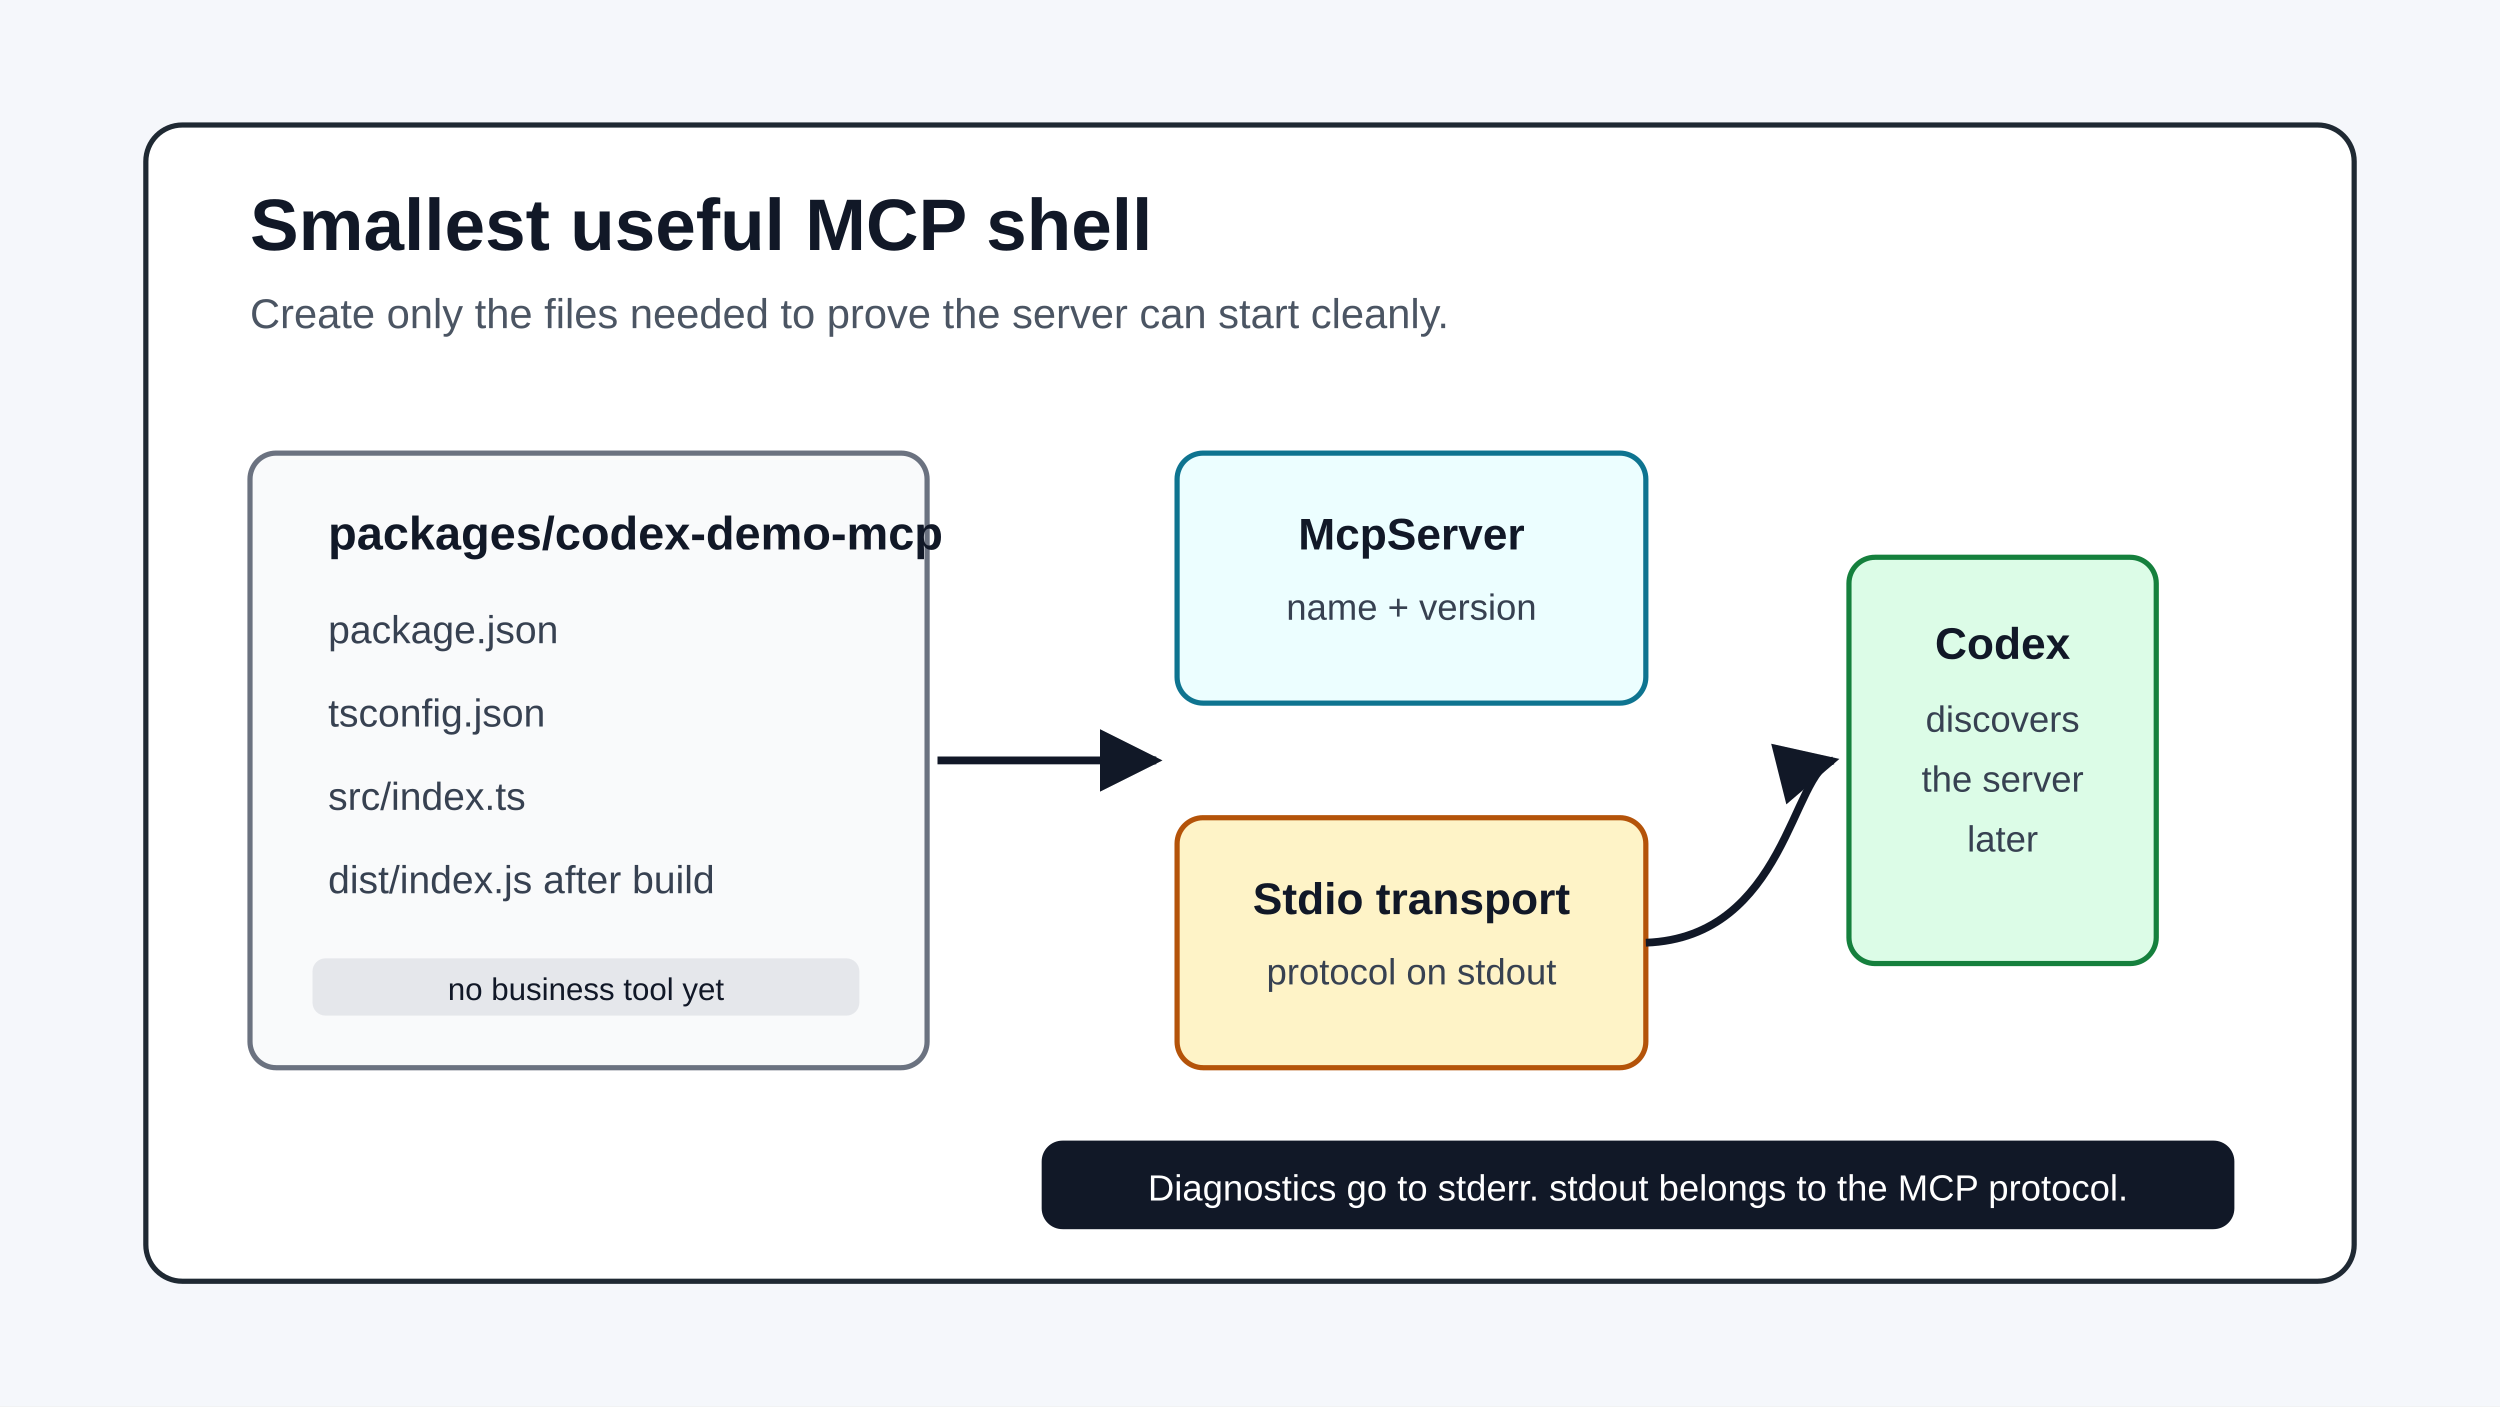
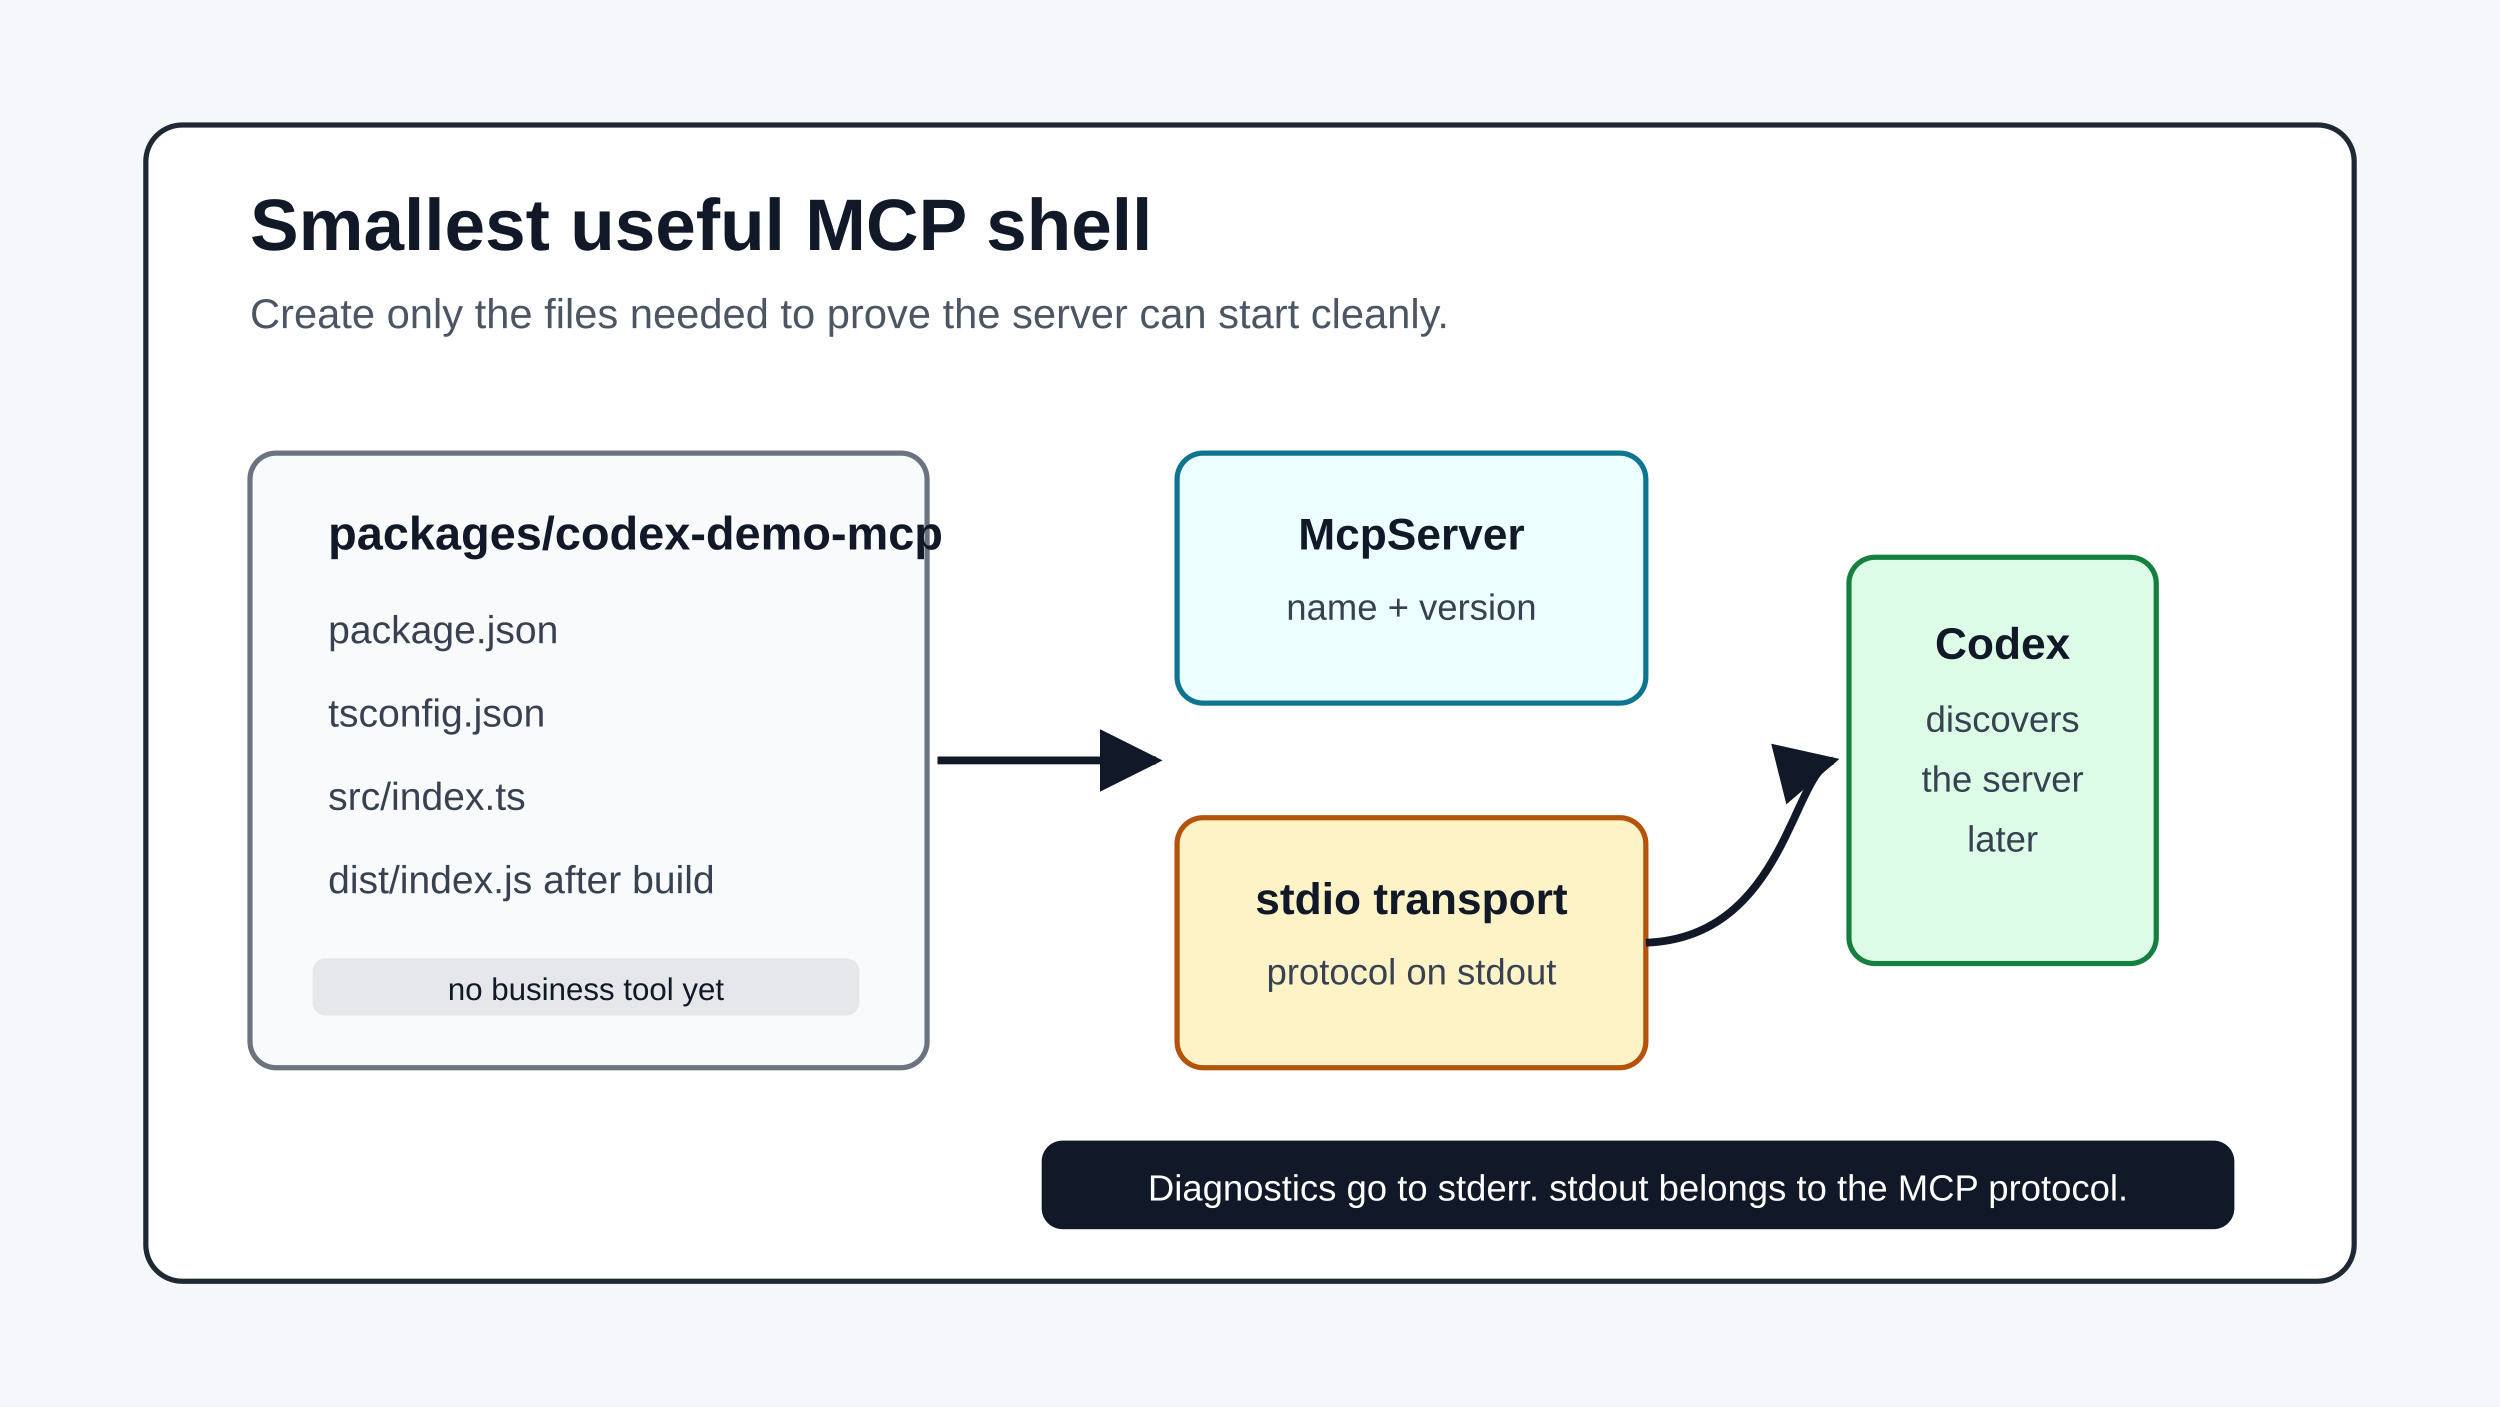
<svg xmlns="http://www.w3.org/2000/svg" viewBox="0 0 960 540" role="img" aria-labelledby="title desc">
  <rect width="960" height="540" fill="#f5f7fb" />
  <rect x="56" y="48" width="848" height="444" rx="14" fill="#ffffff" stroke="#1f2933" stroke-width="2" />
  <text x="96" y="96" font-family="Arial, sans-serif" font-size="28" font-weight="700" fill="#111827">Smallest useful MCP shell</text>
  <text x="96" y="126" font-family="Arial, sans-serif" font-size="16" fill="#4b5563">Create only the files needed to prove the server can start cleanly.</text>
  <g font-family="Arial, sans-serif">
    <rect x="96" y="174" width="260" height="236" rx="10" fill="#f9fafb" stroke="#6b7280" stroke-width="2" />
    <text x="126" y="211" font-size="18" font-weight="700" fill="#111827">packages/codex-demo-mcp</text>
    <text x="126" y="247" font-size="15" fill="#374151">package.json</text>
    <text x="126" y="279" font-size="15" fill="#374151">tsconfig.json</text>
    <text x="126" y="311" font-size="15" fill="#374151">src/index.ts</text>
    <text x="126" y="343" font-size="15" fill="#374151">dist/index.js after build</text>
    <rect x="120" y="368" width="210" height="22" rx="5" fill="#e5e7eb" />
    <text x="225" y="384" text-anchor="middle" font-size="12" fill="#111827">no business tool yet</text>
    <rect x="452" y="174" width="180" height="96" rx="10" fill="#ecfeff" stroke="#0e7490" stroke-width="2" />
    <text x="542" y="211" text-anchor="middle" font-size="17" font-weight="700" fill="#111827">McpServer</text>
    <text x="542" y="238" text-anchor="middle" font-size="14" fill="#374151">name + version</text>
    <rect x="452" y="314" width="180" height="96" rx="10" fill="#fef3c7" stroke="#b45309" stroke-width="2" />
-     <text x="542" y="351" text-anchor="middle" font-size="17" font-weight="700" fill="#111827">Stdio transport</text>
+     <text x="542" y="351" text-anchor="middle" font-size="17" font-weight="700" fill="#111827">stdio transport</text>
    <text x="542" y="378" text-anchor="middle" font-size="14" fill="#374151">protocol on stdout</text>
    <rect x="710" y="214" width="118" height="156" rx="10" fill="#dcfce7" stroke="#15803d" stroke-width="2" />
    <text x="769" y="253" text-anchor="middle" font-size="17" font-weight="700" fill="#111827">Codex</text>
    <text x="769" y="281" text-anchor="middle" font-size="14" fill="#374151">discovers</text>
    <text x="769" y="304" text-anchor="middle" font-size="14" fill="#374151">the server</text>
    <text x="769" y="327" text-anchor="middle" font-size="14" fill="#374151">later</text>
    <path d="M360 292 H444" stroke="#111827" stroke-width="3" marker-end="url(#arrow)" />
    <path d="M632 362 C686 360 688 296 704 292" fill="none" stroke="#111827" stroke-width="3" marker-end="url(#arrow)" />
  </g>
  <rect x="400" y="438" width="458" height="34" rx="8" fill="#111827" />
  <text x="629" y="461" text-anchor="middle" font-family="Arial, sans-serif" font-size="14" fill="#ffffff">Diagnostics go to stderr. stdout belongs to the MCP protocol.</text>
  <defs>
    <marker id="arrow" viewBox="0 0 10 10" refX="9" refY="5" markerWidth="8" markerHeight="8" orient="auto-start-reverse">
      <path d="M 0 0 L 10 5 L 0 10 z" fill="#111827" />
    </marker>
  </defs>
</svg>
